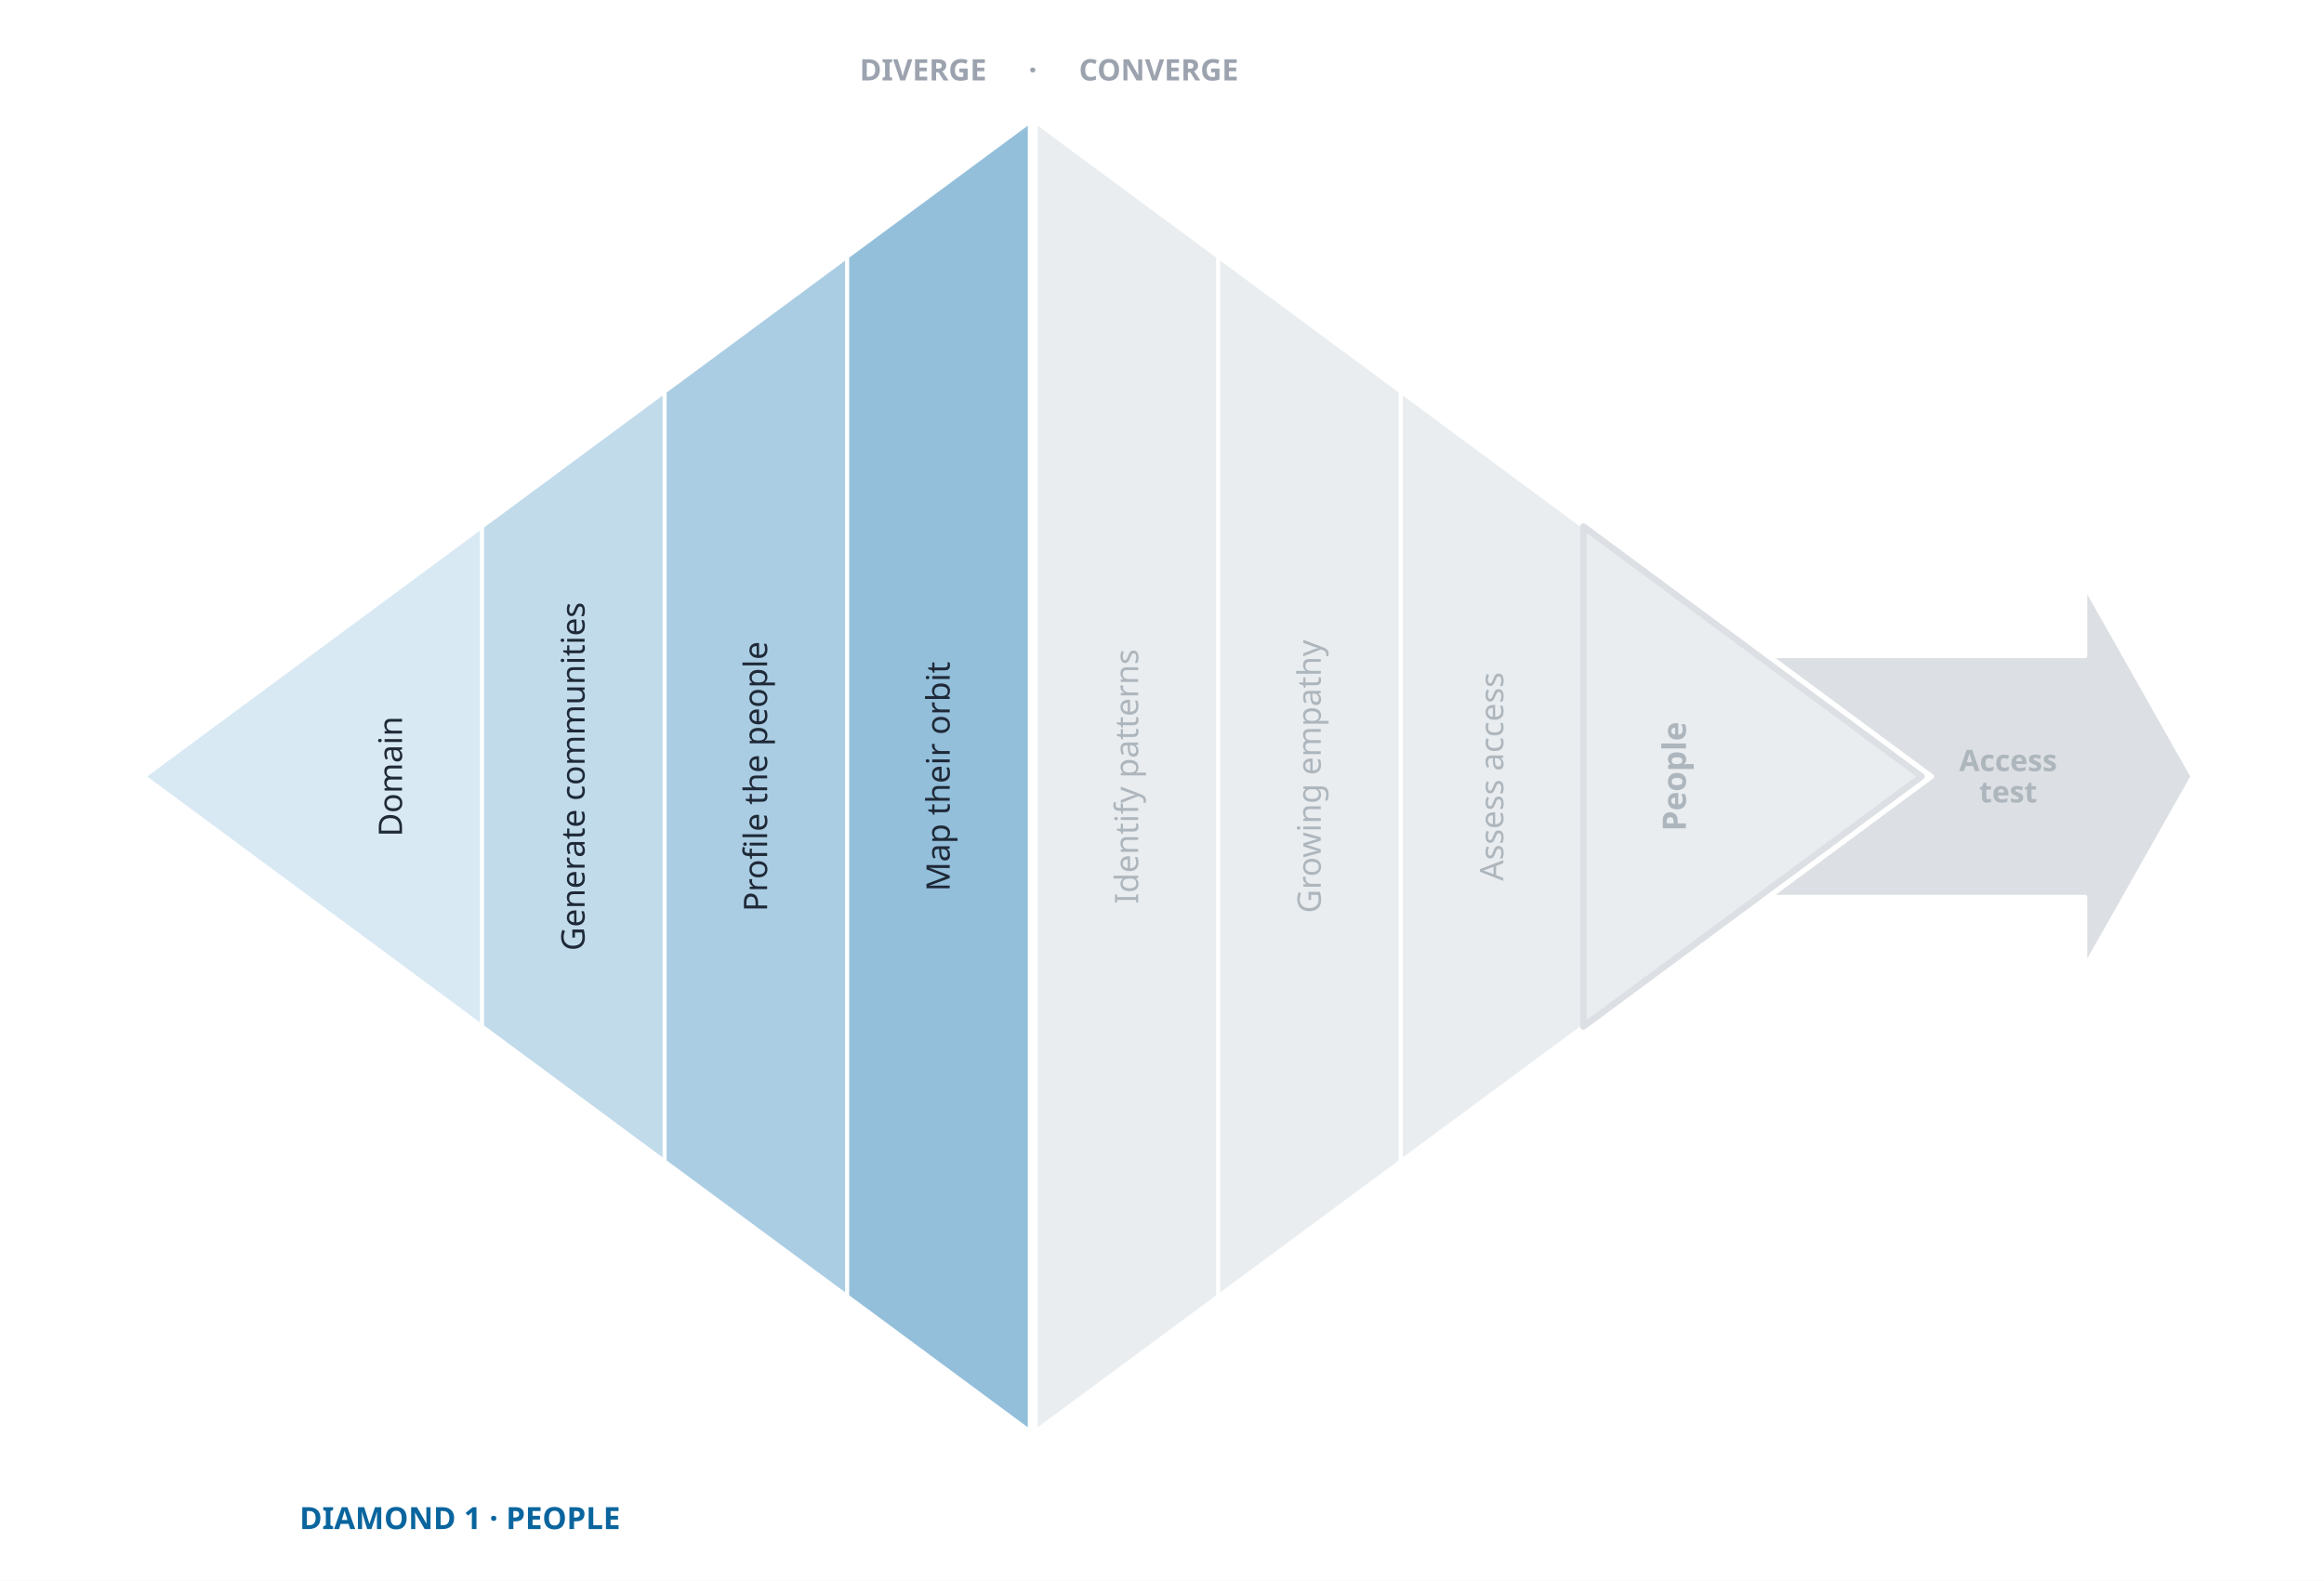
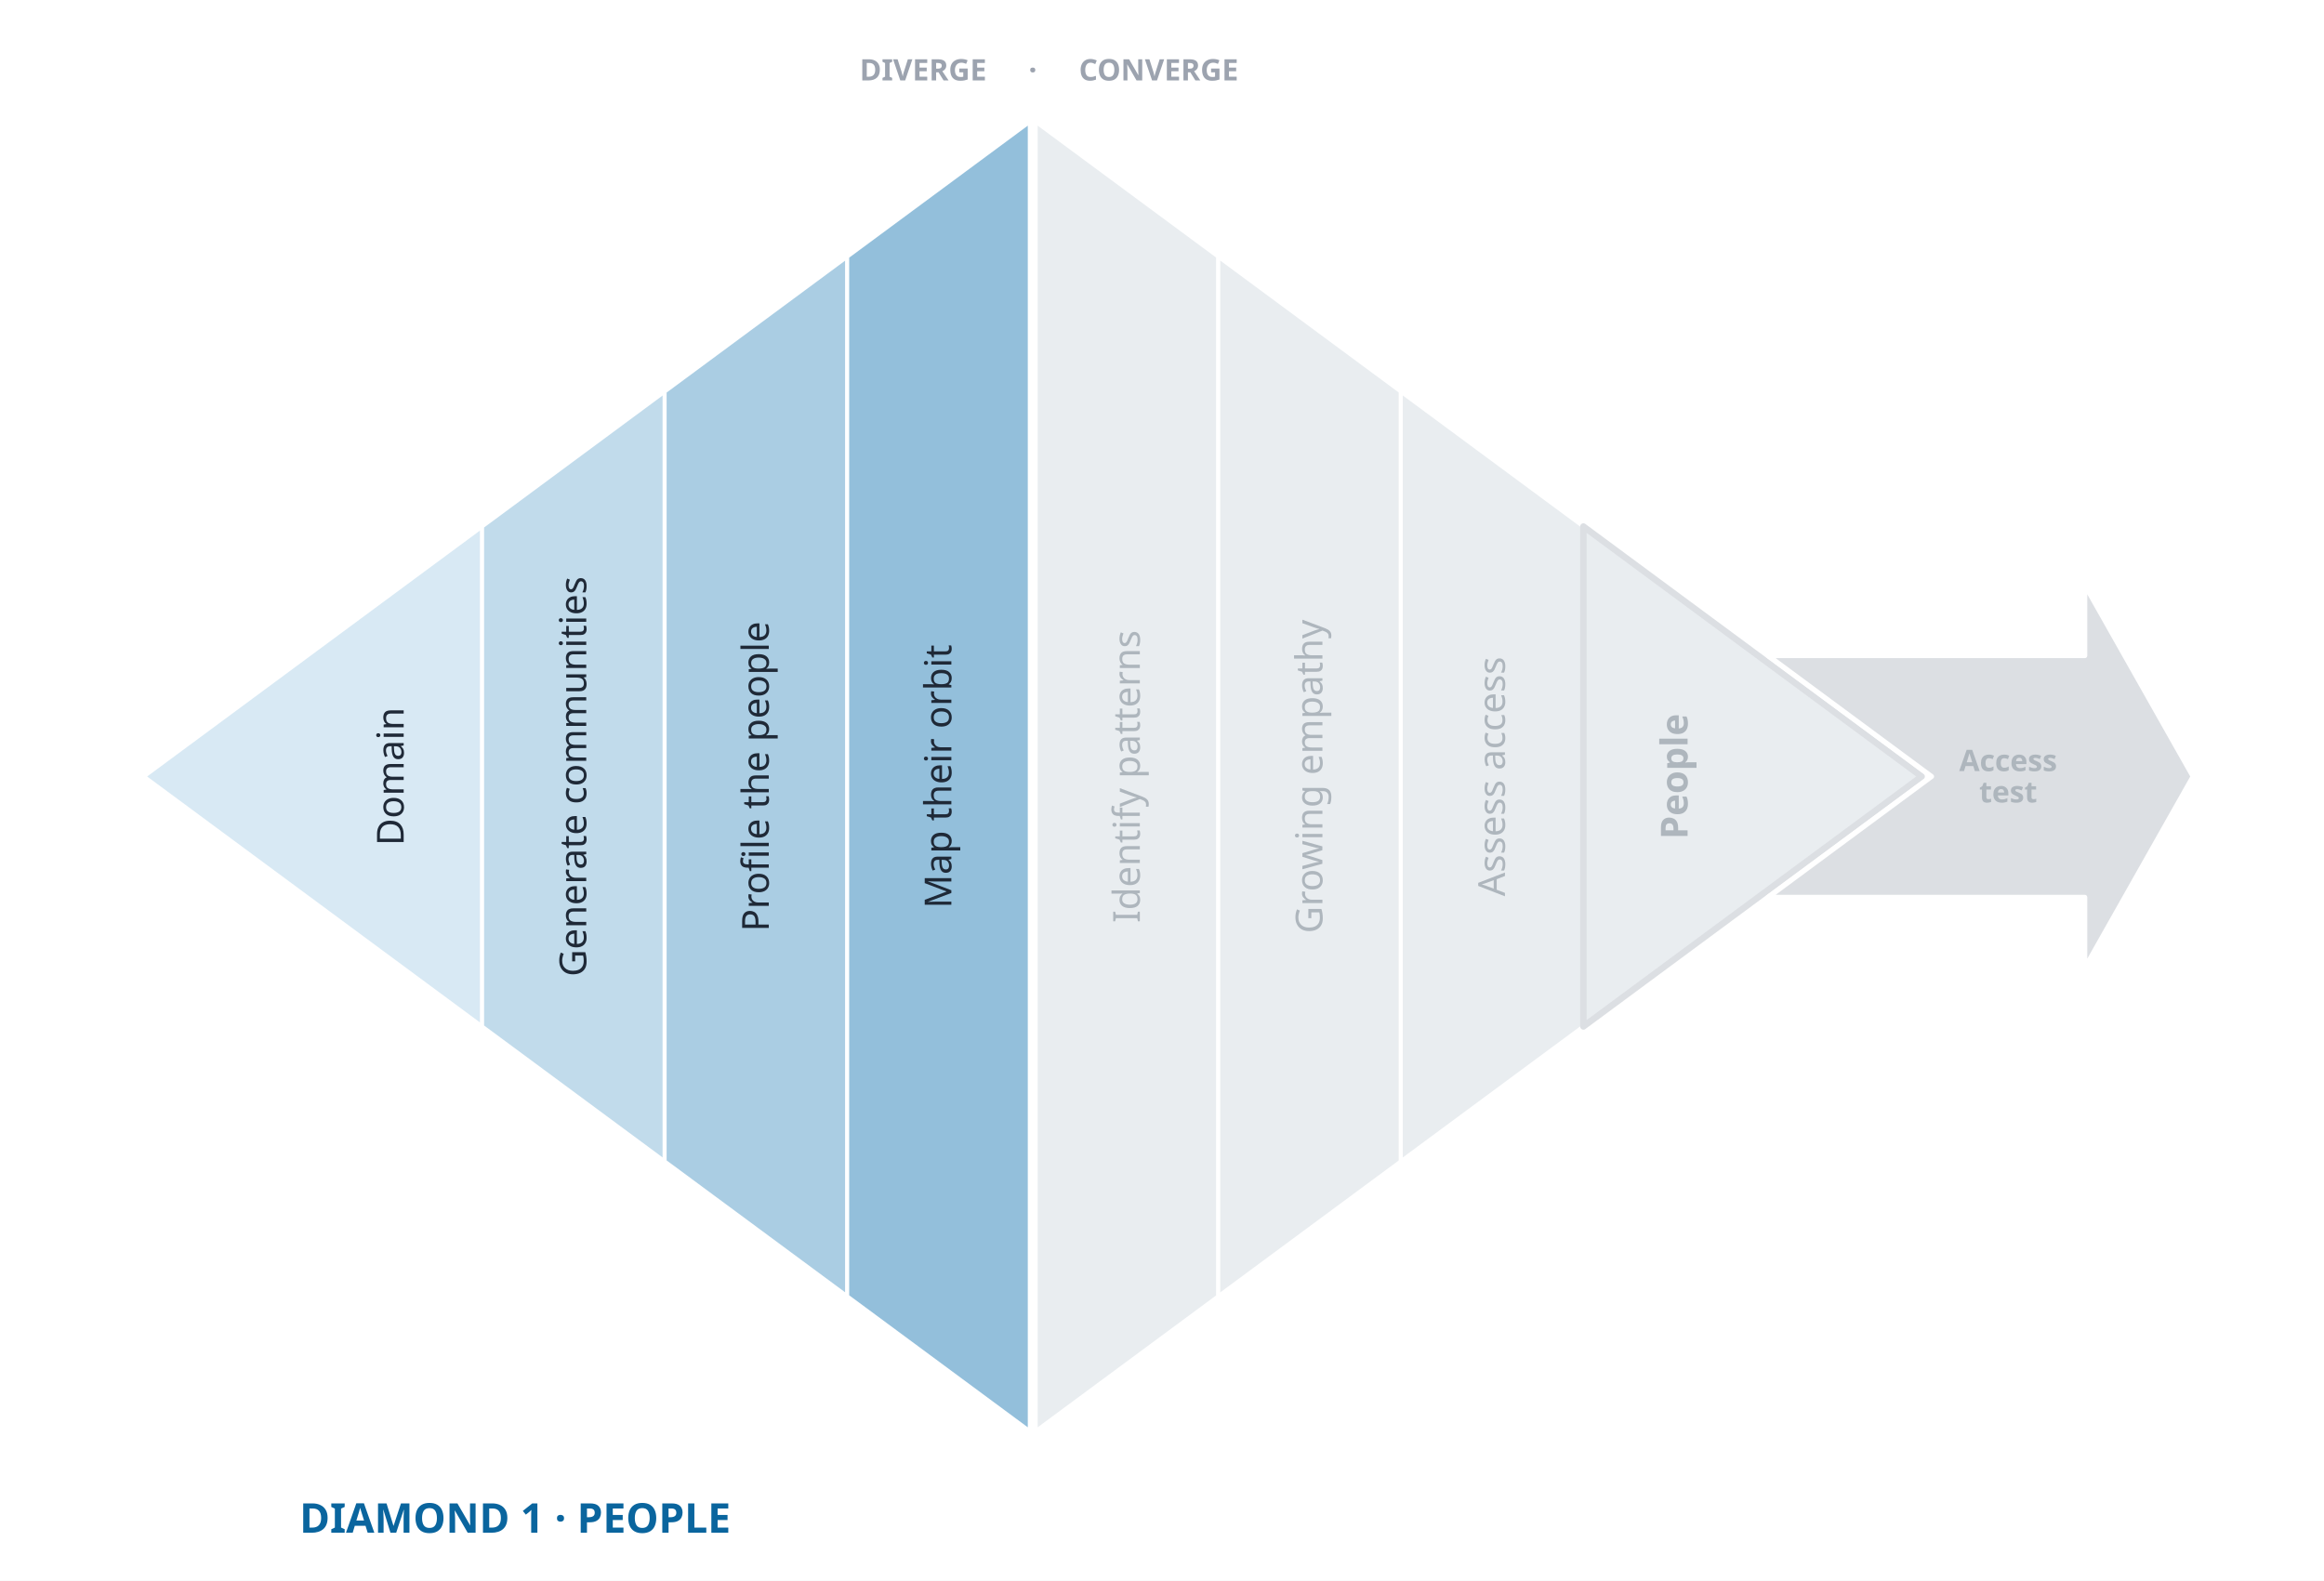
<svg xmlns="http://www.w3.org/2000/svg" width="691.20pt" height="470.21pt" viewBox="0 0 691.20 470.21">
  <g class="svglite">
    <defs>
      <style type="text/css">
    .svglite line, .svglite polyline, .svglite polygon, .svglite path, .svglite rect, .svglite circle {
      fill: none;
      stroke: #000000;
      stroke-linecap: round;
      stroke-linejoin: round;
      stroke-miterlimit: 10.00;
    }
    .svglite text {
      white-space: pre;
    }
    .svglite g.glyphgroup path {
      fill: inherit;
      stroke: none;
    }
  </style>
    </defs>
    <rect width="100%" height="100%" style="stroke: none; fill: #FFFFFF;" />
    <defs>
      <clipPath id="cpMC4wMHw2OTEuMjB8MC4wMHw0NzAuMjE=">
        <rect x="0.00" y="0.00" width="691.20" height="470.21" />
      </clipPath>
    </defs>
    <g clip-path="url(#cpMC4wMHw2OTEuMjB8MC4wMHw0NzAuMjE=)">
</g>
    <defs>
      <clipPath id="cpMC45NHw2OTAuMjZ8MC4wMHw0NzAuMjE=">
        <rect x="0.94" y="0.00" width="689.33" height="470.21" />
      </clipPath>
    </defs>
    <g clip-path="url(#cpMC45NHw2OTAuMjZ8MC4wMHw0NzAuMjE=)">
      <rect x="0.94" y="-0" width="689.33" height="470.21" style="stroke-width: 0.00; stroke: none;" />
    </g>
    <g clip-path="url(#cpMC4wMHw2OTEuMjB8MC4wMHw0NzAuMjE=)">
</g>
    <defs>
      <clipPath id="cpMi45M3w2ODguMjd8MS45OXw0NjguMjI=">
        <rect x="2.93" y="1.99" width="685.34" height="466.23" />
      </clipPath>
    </defs>
    <g clip-path="url(#cpMi45M3w2ODguMjd8MS45OXw0NjguMjI=)">
      <polygon points="308.04,425.73 362.34,385.60 362.34,76.35 308.04,36.22 " style="stroke-width: 1.17; stroke: #FFFFFF; stroke-linecap: butt; fill: #E9EDF0;" />
      <polygon points="362.34,385.60 416.63,345.47 416.63,116.48 362.34,76.35 " style="stroke-width: 1.17; stroke: #FFFFFF; stroke-linecap: butt; fill: #E9EDF0;" />
      <polygon points="416.63,345.47 470.93,305.34 470.93,156.62 416.63,116.48 " style="stroke-width: 1.17; stroke: #FFFFFF; stroke-linecap: butt; fill: #E9EDF0;" />
      <polygon points="470.93,305.34 571.53,230.98 470.93,156.62 " style="stroke-width: 1.17; stroke: #FFFFFF; stroke-linecap: butt; fill: #E9EDF0;" />
      <polygon points="42.78,230.98 143.39,305.34 143.39,156.62 " style="stroke-width: 1.17; stroke: #FFFFFF; stroke-linecap: butt; fill: #D8E9F4;" />
      <polygon points="143.39,305.34 197.68,345.47 197.68,116.48 143.39,156.62 " style="stroke-width: 1.17; stroke: #FFFFFF; stroke-linecap: butt; fill: #C1DBEB;" />
      <polygon points="197.68,345.47 251.98,385.60 251.98,76.35 197.68,116.48 " style="stroke-width: 1.17; stroke: #FFFFFF; stroke-linecap: butt; fill: #AACDE3;" />
      <polygon points="251.98,385.60 306.27,425.73 306.27,36.22 251.98,76.35 " style="stroke-width: 1.17; stroke: #FFFFFF; stroke-linecap: butt; fill: #93BFDB;" />
      <polygon points="470.93,305.34 571.53,230.98 470.93,156.62 " style="stroke-width: 1.92; stroke: #DCDFE3; stroke-linecap: butt;" />
-       <text transform="translate(447.11,230.98) rotate(-90)" text-anchor="middle" style="font-size: 9.67px;fill: #AEB6BD; font-family: &quot;Fira Sans&quot;;" textLength="60.16px" lengthAdjust="spacingAndGlyphs">Assess access</text>
-       <text transform="translate(119.57,230.98) rotate(-90)" text-anchor="middle" style="font-size: 9.67px;fill: #1F2937; font-family: &quot;Fira Sans&quot;;" textLength="33.83px" lengthAdjust="spacingAndGlyphs">Domain</text>
-       <text transform="translate(173.87,230.98) rotate(-90)" text-anchor="middle" style="font-size: 9.67px;fill: #1F2937; font-family: &quot;Fira Sans&quot;;" textLength="99.30px" lengthAdjust="spacingAndGlyphs">Generate communities</text>
-       <text transform="translate(392.82,230.98) rotate(-90)" text-anchor="middle" style="font-size: 9.67px;fill: #AEB6BD; font-family: &quot;Fira Sans&quot;;" textLength="76.67px" lengthAdjust="spacingAndGlyphs">Growing empathy</text>
-       <text transform="translate(338.52,230.98) rotate(-90)" text-anchor="middle" style="font-size: 9.67px;fill: #AEB6BD; font-family: &quot;Fira Sans&quot;;" textLength="73.53px" lengthAdjust="spacingAndGlyphs">Identify patterns</text>
-       <text transform="translate(282.46,230.98) rotate(-90)" text-anchor="middle" style="font-size: 9.67px;fill: #1F2937; font-family: &quot;Fira Sans&quot;;" textLength="66.12px" lengthAdjust="spacingAndGlyphs">Map their orbit</text>
-       <text transform="translate(501.43,230.98) rotate(-90)" text-anchor="middle" style="font-size: 9.67px; font-weight: bold;fill: #AEB6BD; font-family: &quot;Fira Sans&quot;;" textLength="30.53px" lengthAdjust="spacingAndGlyphs">People</text>
-       <text transform="translate(228.16,230.98) rotate(-90)" text-anchor="middle" style="font-size: 9.67px;fill: #1F2937; font-family: &quot;Fira Sans&quot;;" textLength="78.61px" lengthAdjust="spacingAndGlyphs">Profile the people</text>
+       <text transform="translate(447.60,230.98) rotate(-90)" text-anchor="middle" style="font-size: 11.10px;fill: #AEB6BD; font-family: &quot;Fira Sans&quot;;" textLength="69.05px" lengthAdjust="spacingAndGlyphs">Assess access</text>
+       <text transform="translate(120.06,230.98) rotate(-90)" text-anchor="middle" style="font-size: 11.10px;fill: #1F2937; font-family: &quot;Fira Sans&quot;;" textLength="38.78px" lengthAdjust="spacingAndGlyphs">Domain</text>
+       <text transform="translate(174.36,230.98) rotate(-90)" text-anchor="middle" style="font-size: 11.10px;fill: #1F2937; font-family: &quot;Fira Sans&quot;;" textLength="113.92px" lengthAdjust="spacingAndGlyphs">Generate communities</text>
+       <text transform="translate(393.31,230.98) rotate(-90)" text-anchor="middle" style="font-size: 11.10px;fill: #AEB6BD; font-family: &quot;Fira Sans&quot;;" textLength="87.91px" lengthAdjust="spacingAndGlyphs">Growing empathy</text>
+       <text transform="translate(339.01,230.98) rotate(-90)" text-anchor="middle" style="font-size: 11.10px;fill: #AEB6BD; font-family: &quot;Fira Sans&quot;;" textLength="84.34px" lengthAdjust="spacingAndGlyphs">Identify patterns</text>
+       <text transform="translate(282.95,230.98) rotate(-90)" text-anchor="middle" style="font-size: 11.10px;fill: #1F2937; font-family: &quot;Fira Sans&quot;;" textLength="75.83px" lengthAdjust="spacingAndGlyphs">Map their orbit</text>
+       <text transform="translate(501.92,230.98) rotate(-90)" text-anchor="middle" style="font-size: 11.10px; font-weight: bold;fill: #AEB6BD; font-family: &quot;Fira Sans&quot;;" textLength="35.02px" lengthAdjust="spacingAndGlyphs">People</text>
+       <text transform="translate(228.65,230.98) rotate(-90)" text-anchor="middle" style="font-size: 11.10px;fill: #1F2937; font-family: &quot;Fira Sans&quot;;" textLength="90.25px" lengthAdjust="spacingAndGlyphs">Profile the people</text>
      <text x="293.44" y="23.93" text-anchor="end" style="font-size: 8.82px; font-weight: bold;fill: #9CA3AF; font-family: &quot;Fira Sans&quot;;" textLength="33.64px" lengthAdjust="spacingAndGlyphs">DIVERGE</text>
      <text x="307.16" y="23.93" text-anchor="middle" style="font-size: 8.82px; font-weight: bold;fill: #9CA3AF; font-family: &quot;Fira Sans&quot;;" textLength="2.11px" lengthAdjust="spacingAndGlyphs">·</text>
      <text x="320.88" y="23.93" style="font-size: 8.82px; font-weight: bold;fill: #9CA3AF; font-family: &quot;Fira Sans&quot;;" textLength="42.16px" lengthAdjust="spacingAndGlyphs">CONVERGE</text>
-       <text x="89.09" y="454.85" style="font-size: 9.10px; font-weight: bold;fill: #0A659E; font-family: &quot;Fira Sans&quot;;" textLength="83.61px" lengthAdjust="spacingAndGlyphs">DIAMOND 1 · PEOPLE</text>
+       <text x="89.09" y="455.94" style="font-size: 12.23px; font-weight: bold;fill: #0A659E; font-family: &quot;Fira Sans&quot;;" textLength="112.50px" lengthAdjust="spacingAndGlyphs">DIAMOND 1 · PEOPLE</text>
      <polygon points="525.86,266.92 620.05,266.92 620.05,287.99 652.27,230.98 620.05,173.97 620.05,195.03 525.86,195.03 574.48,230.98 " style="stroke-width: 1.49; stroke: #FFFFFF; stroke-linecap: butt; fill: #DCDFE3;" />
      <text x="597.27" y="229.37" text-anchor="middle" style="font-size: 8.82px; font-weight: bold;fill: #AEB6BD; font-family: &quot;Fira Sans&quot;;" textLength="26.78px" lengthAdjust="spacingAndGlyphs">Access</text>
      <text x="597.27" y="238.69" text-anchor="middle" style="font-size: 8.82px; font-weight: bold;fill: #AEB6BD; font-family: &quot;Fira Sans&quot;;" textLength="15.84px" lengthAdjust="spacingAndGlyphs">test</text>
    </g>
    <g clip-path="url(#cpMC4wMHw2OTEuMjB8MC4wMHw0NzAuMjE=)">
</g>
  </g>
</svg>
